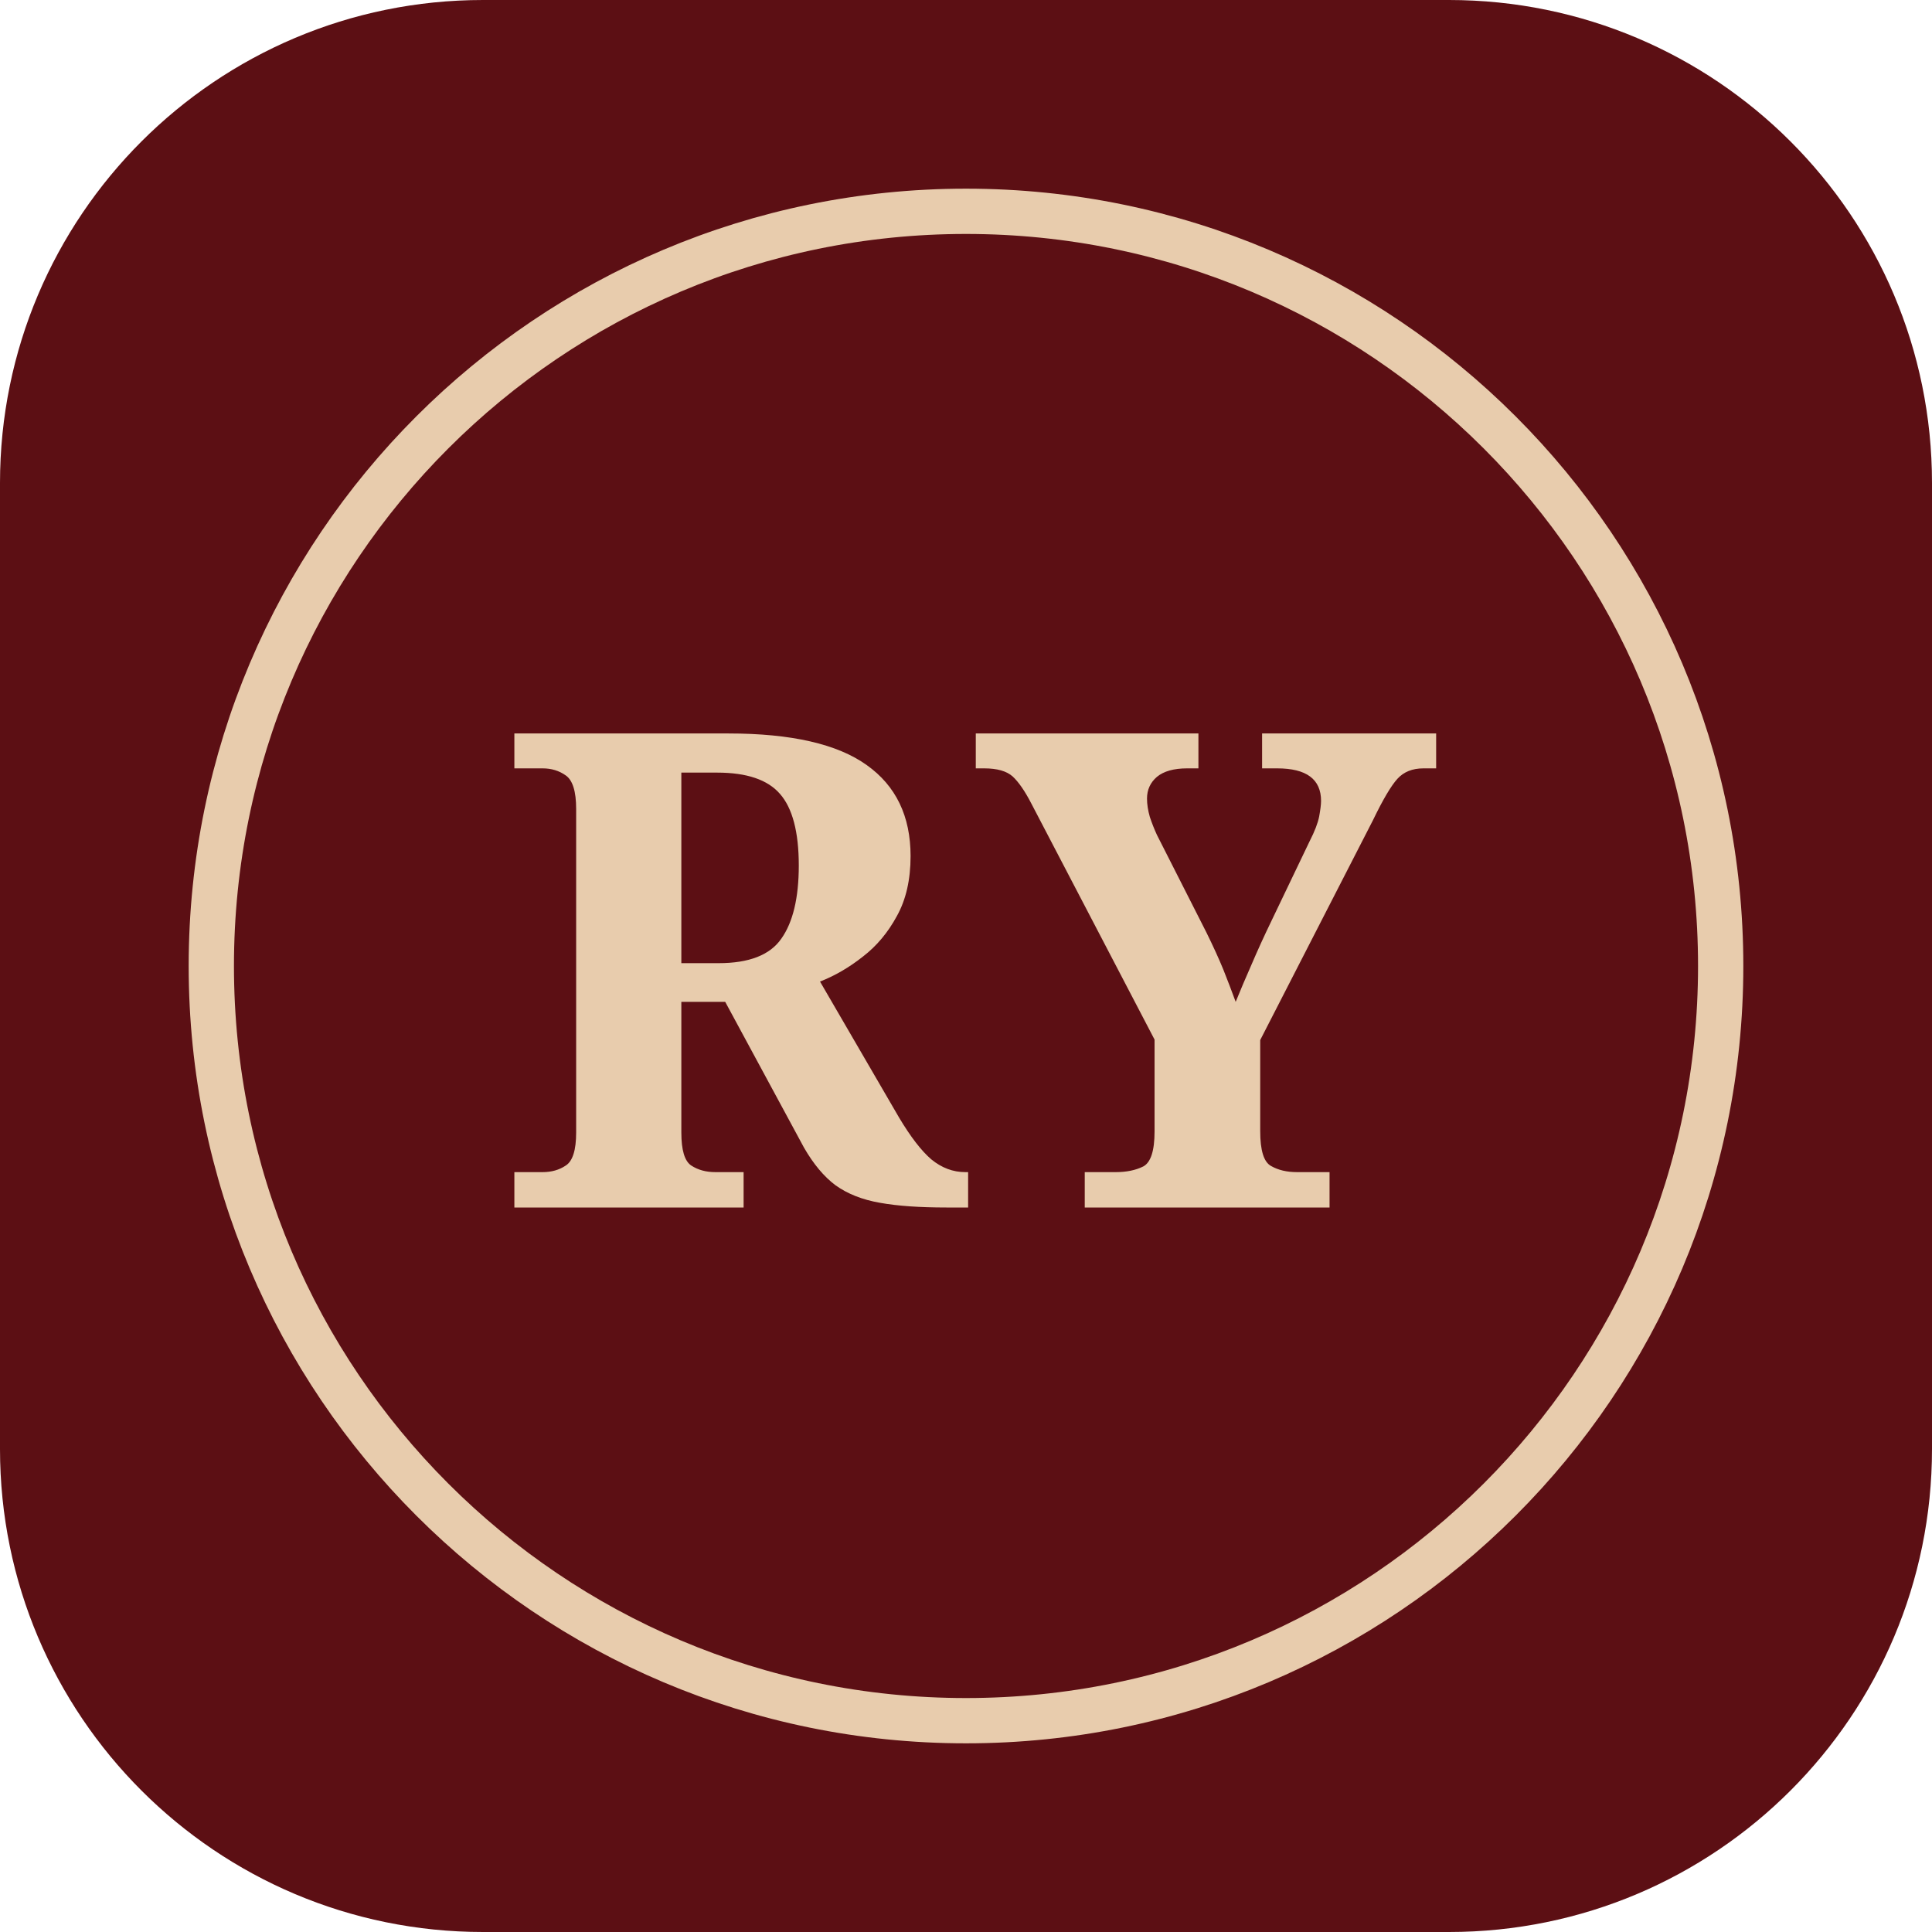
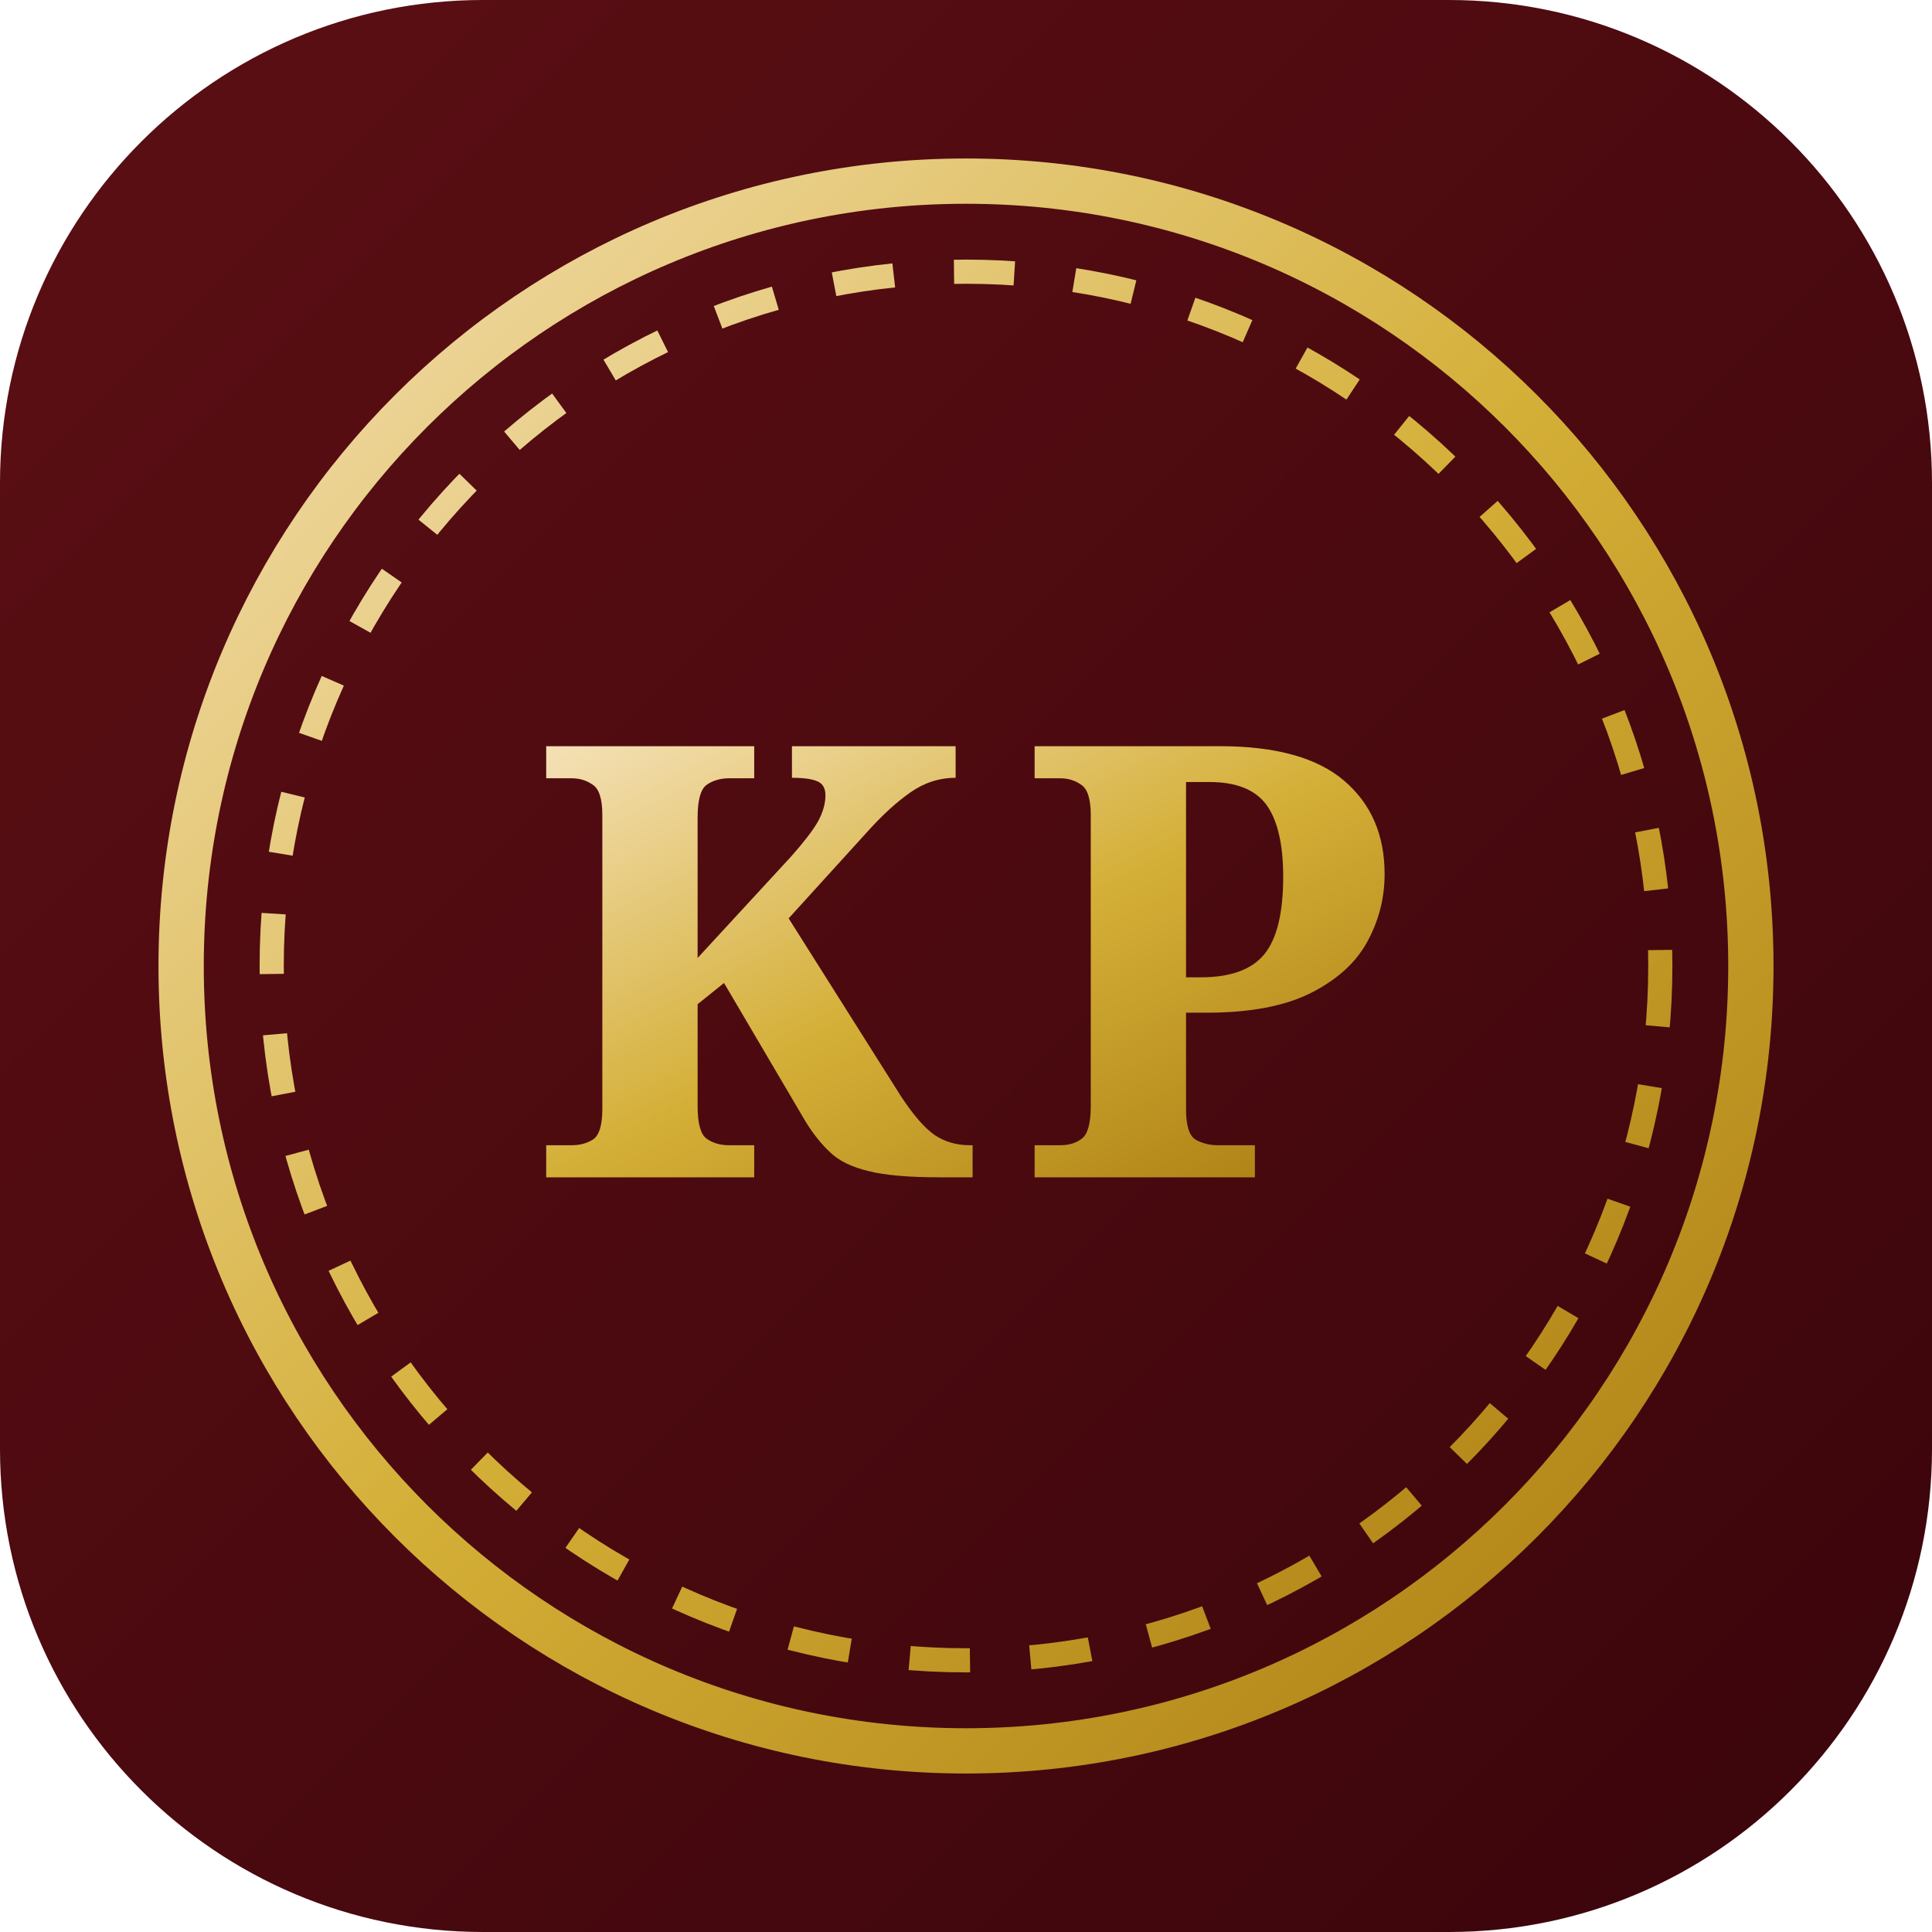
<svg xmlns="http://www.w3.org/2000/svg" viewBox="0 0 64 64">
-   <rect width="64" height="64" rx="16" fill="#5c0f14" />
-   <circle cx="32" cy="32" r="25" fill="none" stroke="#e8ccad" stroke-width="1.5" />
-   <text x="32" y="40" text-anchor="middle" font-family="'Cinzel', Georgia, serif" font-weight="600" font-size="22" letter-spacing="1" fill="#e8ccad">RY</text>
+   <defs>
+     <linearGradient id="maroonGrad" x1="0%" y1="0%" x2="100%" y2="100%">
+       <stop offset="0%" stop-color="#5c0f14" />
+       <stop offset="100%" stop-color="#3a050b" />
+     </linearGradient>
+     <linearGradient id="goldGrad" x1="0%" y1="0%" x2="100%" y2="100%">
+       <stop offset="0%" stop-color="#f5e1b8" />
+       <stop offset="50%" stop-color="#d4af37" />
+       <stop offset="100%" stop-color="#aa7c11" />
+     </linearGradient>
+   </defs>
+   <rect width="64" height="64" rx="16" fill="url(#maroonGrad)" />
+   <circle cx="32" cy="32" r="26" fill="none" stroke="url(#goldGrad)" stroke-width="1.5" />
+   <circle cx="32" cy="32" r="23" fill="none" stroke="url(#goldGrad)" stroke-width="0.8" stroke-dasharray="2 2" />
+   <text x="32" y="39" text-anchor="middle" font-family="'Cinzel', Georgia, serif" font-weight="700" font-size="20" letter-spacing="1.5" fill="url(#goldGrad)">KP</text>
</svg>
